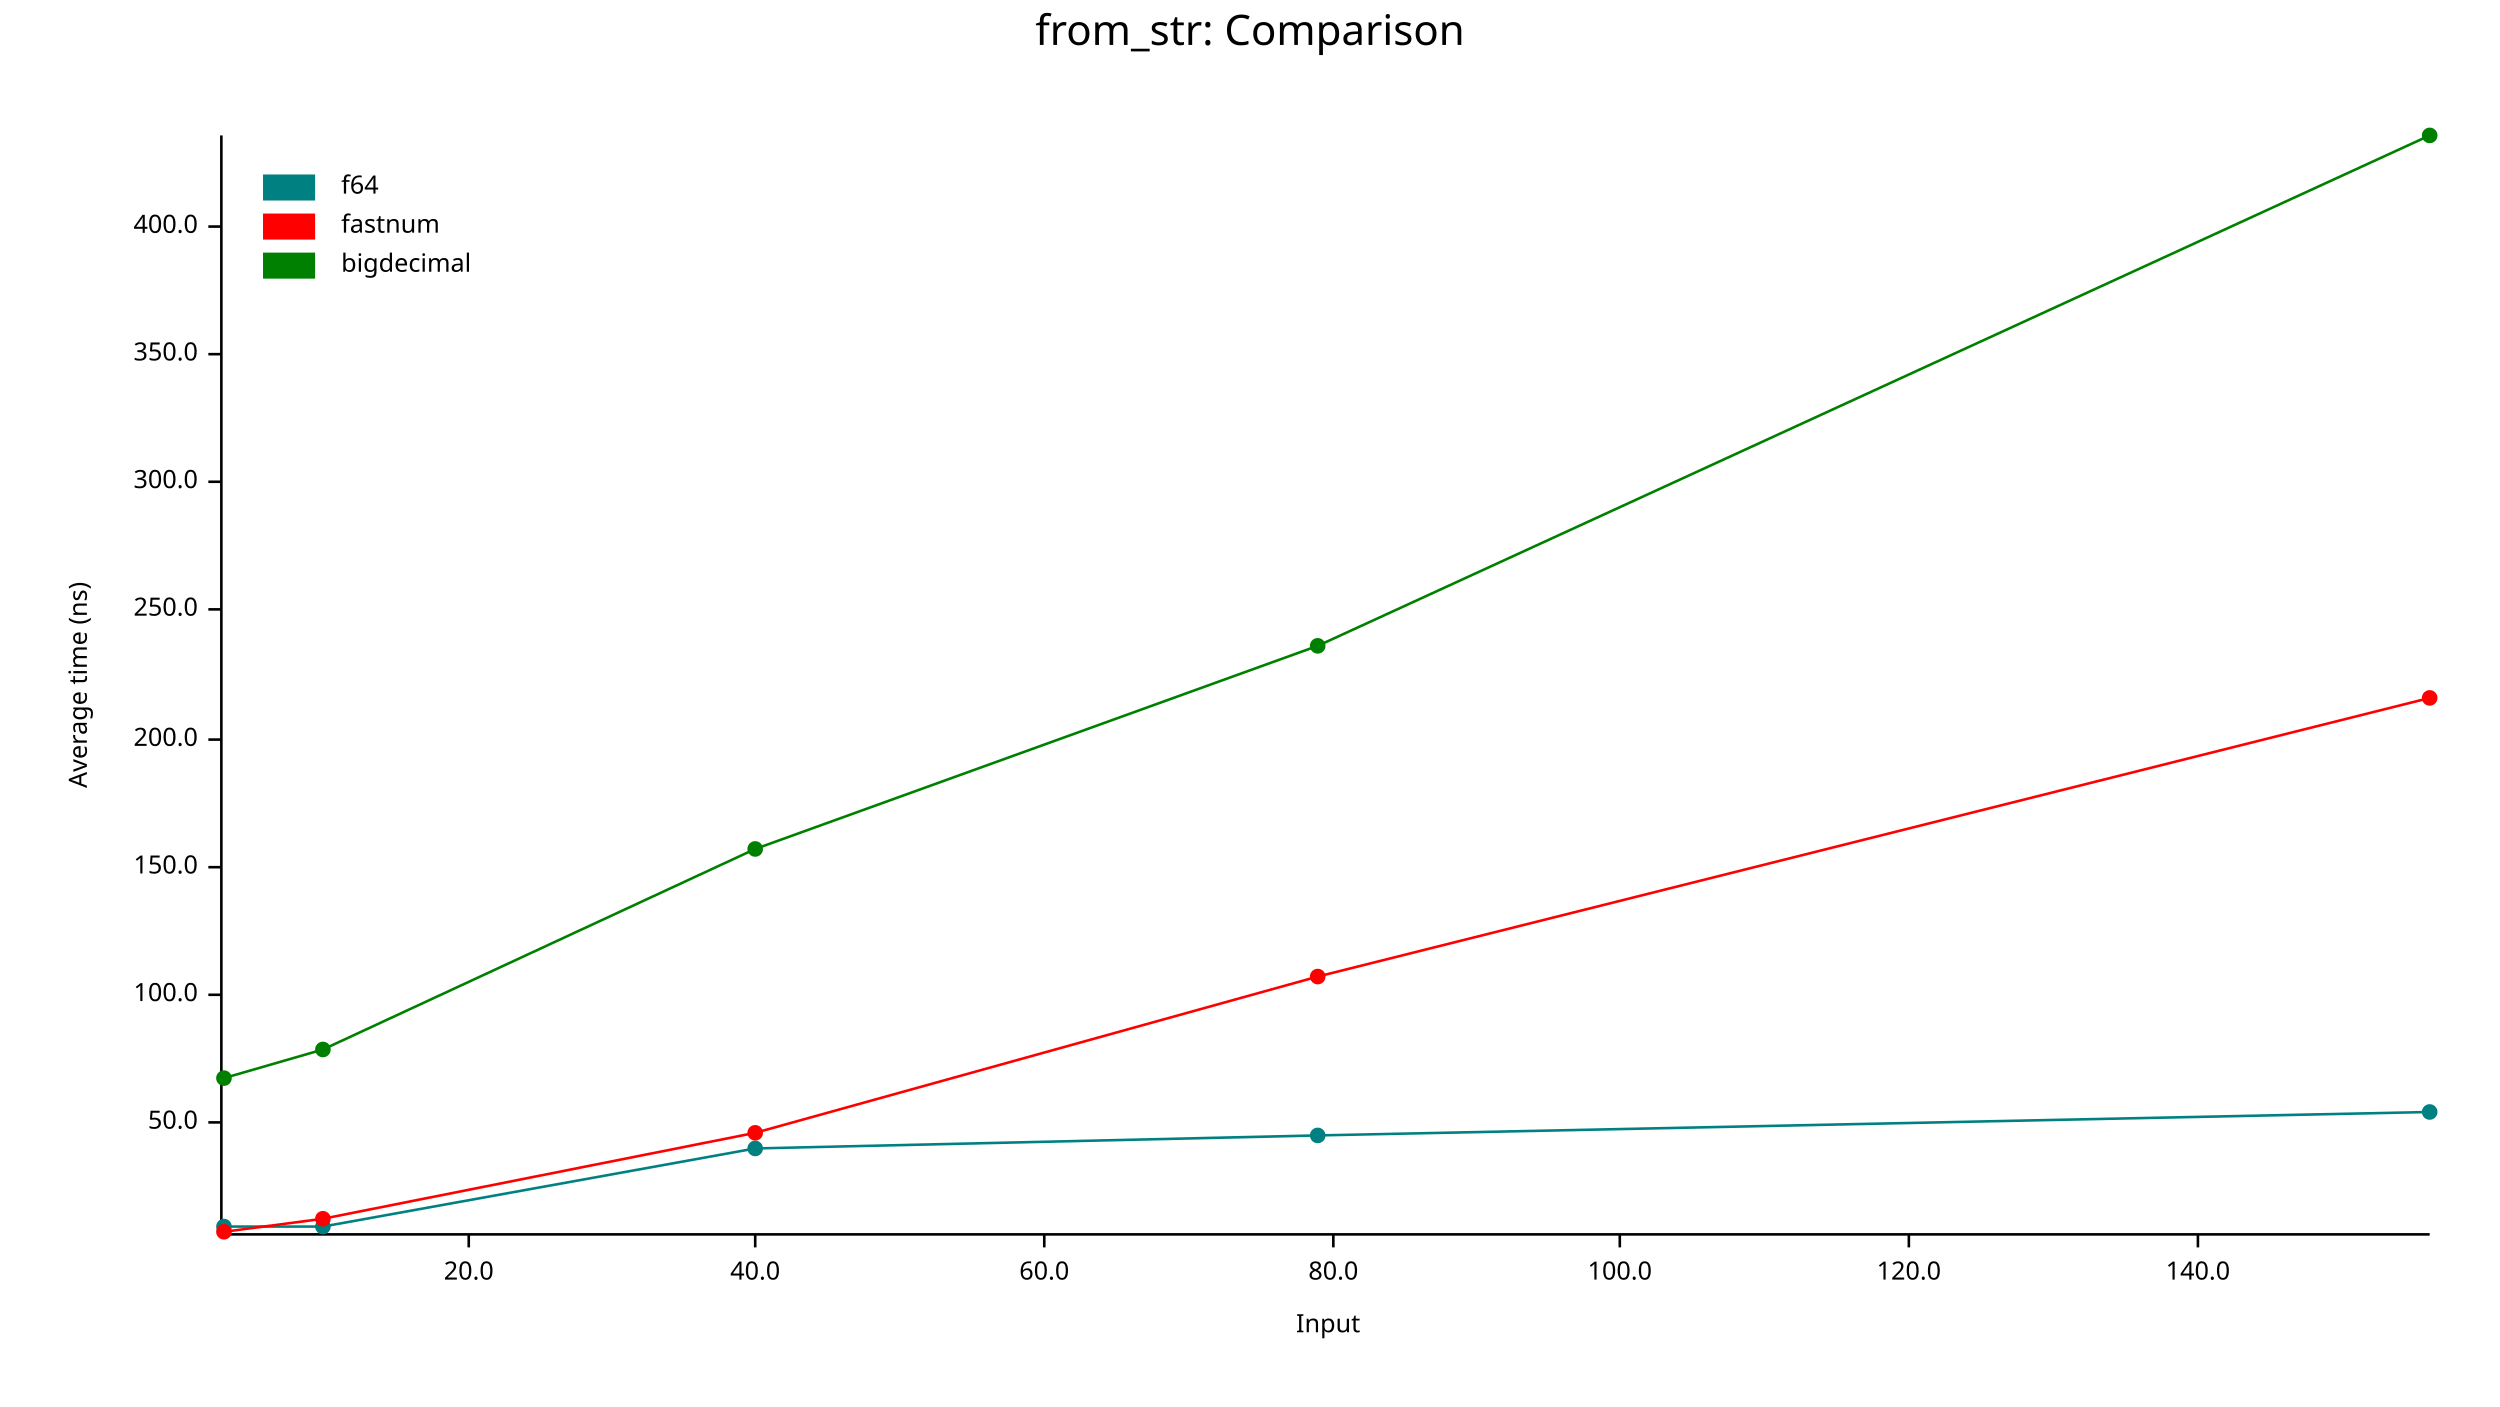
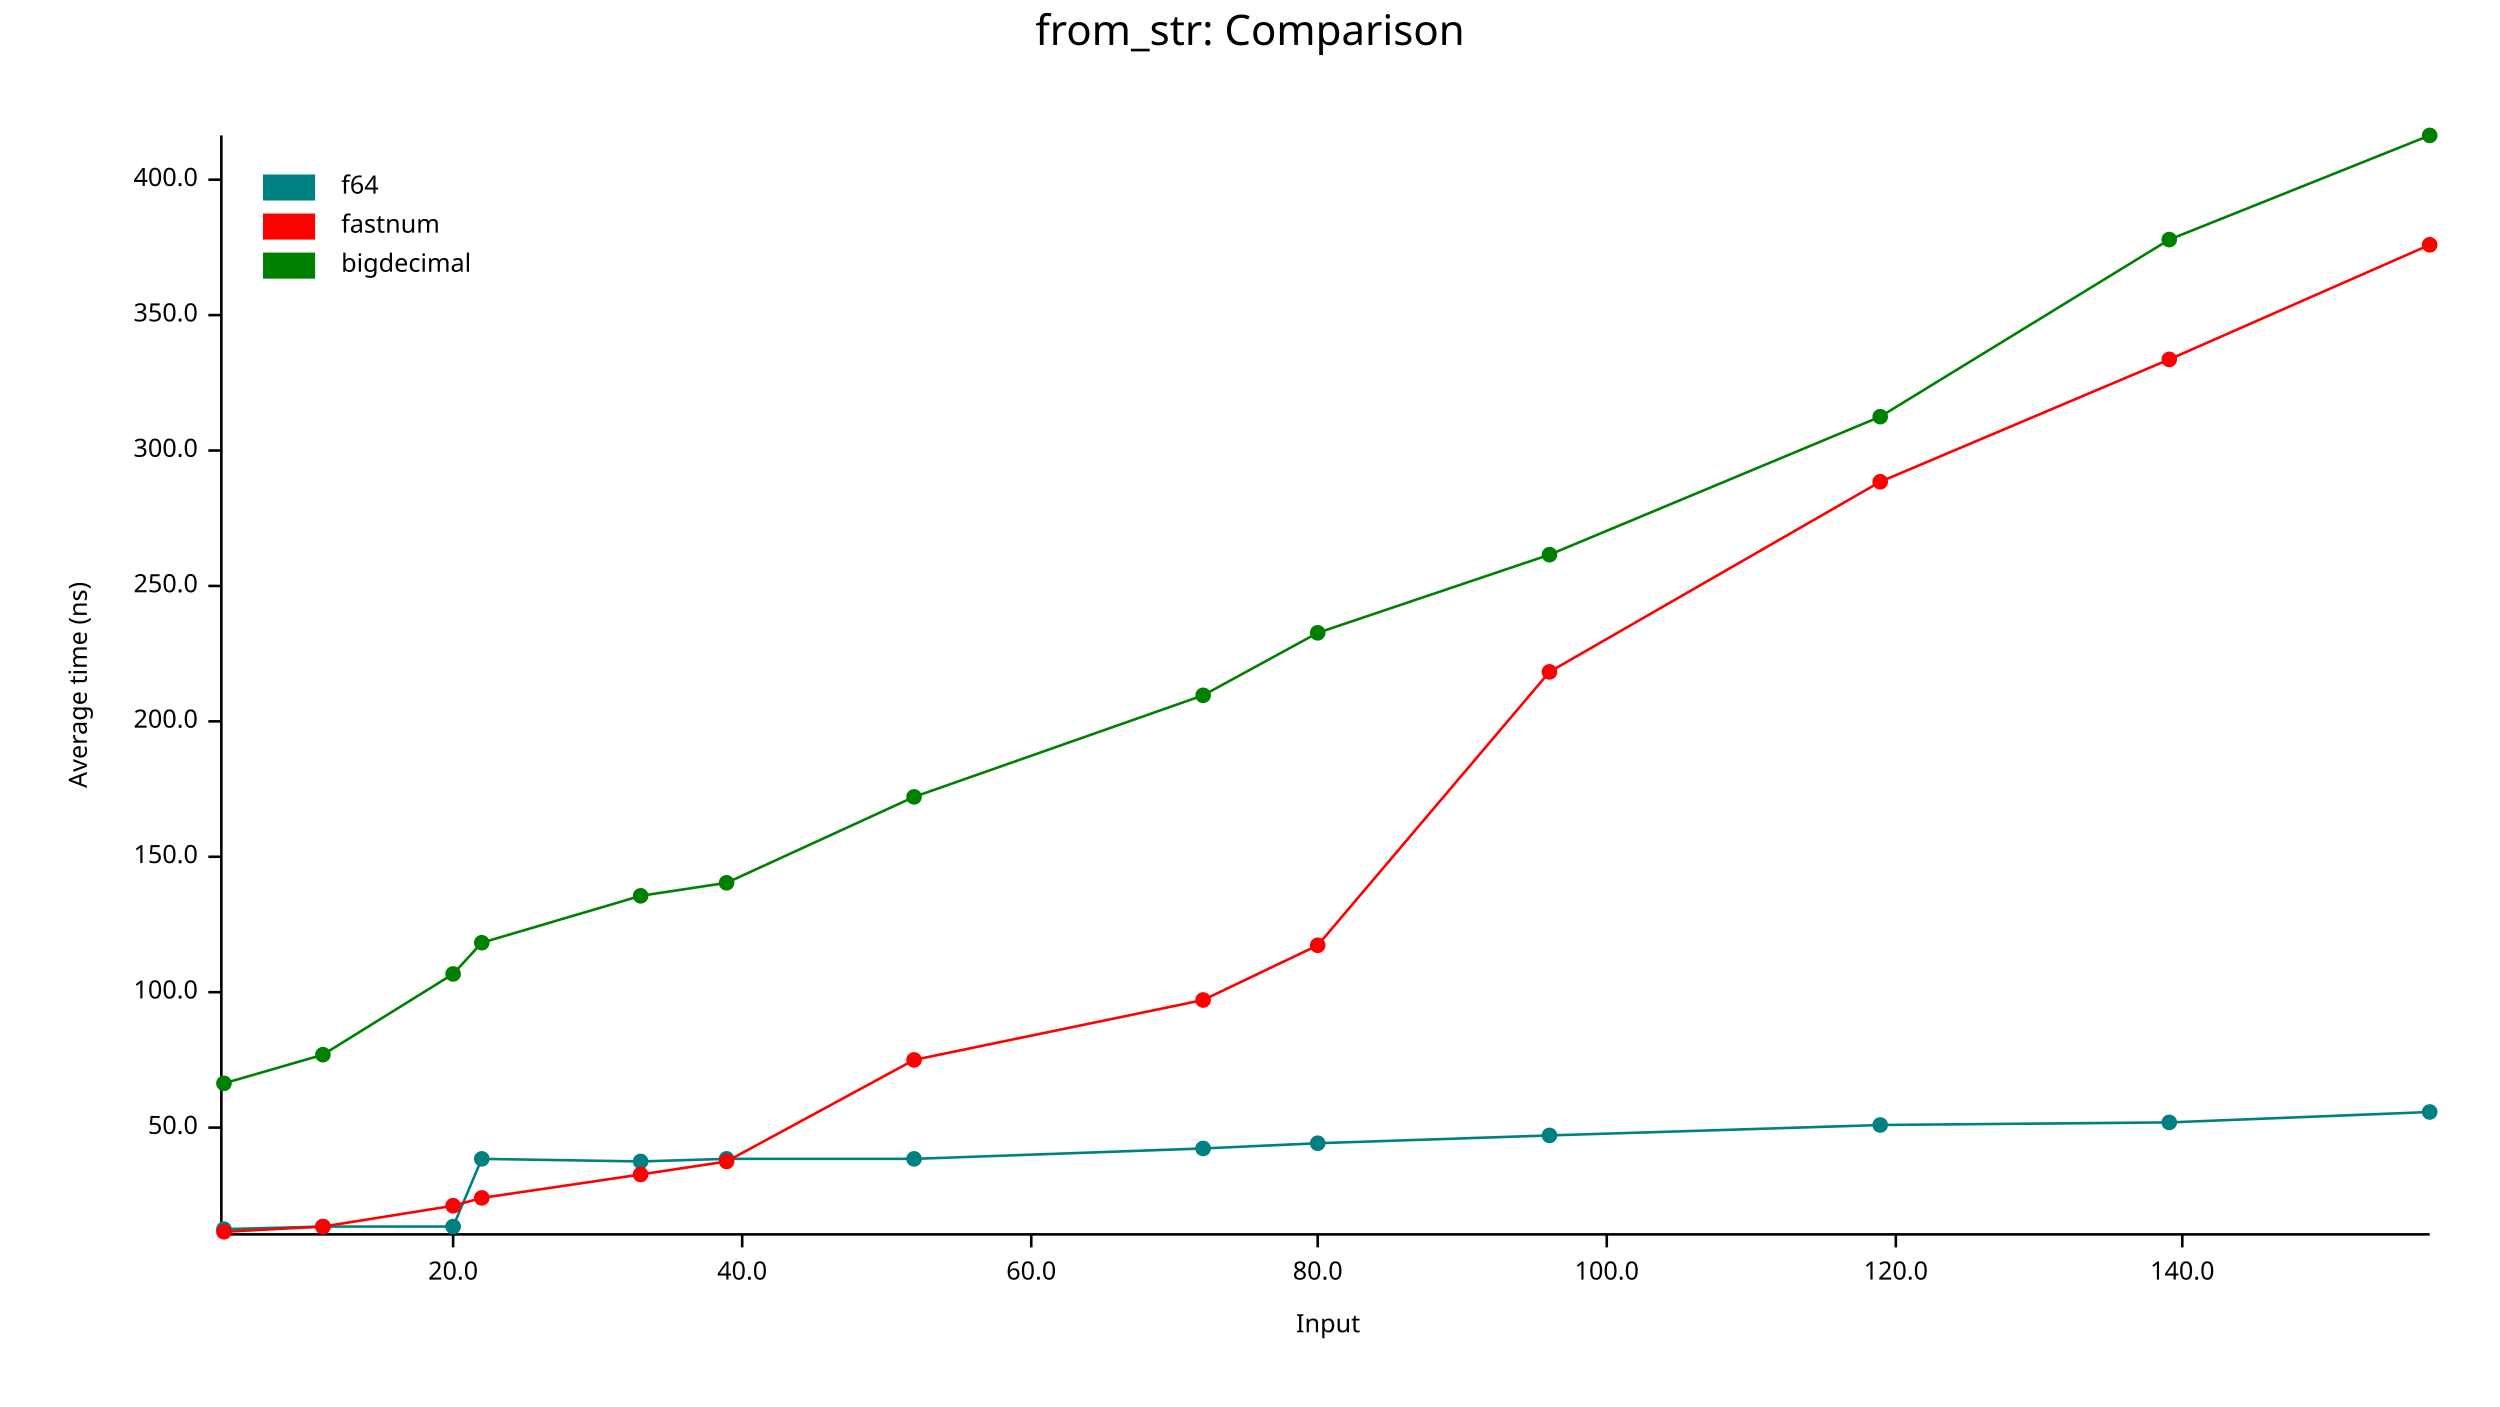
<svg xmlns="http://www.w3.org/2000/svg" width="960" height="540" viewBox="0 0 960 540">
  <text x="480" y="5" dy="0.76em" text-anchor="middle" font-family="sans-serif" font-size="16.129" opacity="1" fill="#000000">
from_str: Comparison
</text>
  <text x="26" y="263" dy="0.76em" text-anchor="middle" font-family="sans-serif" font-size="9.677" opacity="1" fill="#000000" transform="rotate(270, 26, 263)">
Average time (ns)
</text>
  <text x="510" y="514" dy="-0.5ex" text-anchor="middle" font-family="sans-serif" font-size="9.677" opacity="1" fill="#000000">
Input
</text>
  <polyline fill="none" opacity="1" stroke="#000000" stroke-width="1" points="85,52 85,473 " />
-   <text x="76" y="431" dy="0.5ex" text-anchor="end" font-family="sans-serif" font-size="9.677" opacity="1" fill="#000000">
+   <text x="76" y="433" dy="0.5ex" text-anchor="end" font-family="sans-serif" font-size="9.677" opacity="1" fill="#000000">
50.0
</text>
-   <polyline fill="none" opacity="1" stroke="#000000" stroke-width="1" points="80,431 85,431 " />
-   <text x="76" y="382" dy="0.5ex" text-anchor="end" font-family="sans-serif" font-size="9.677" opacity="1" fill="#000000">
+   <polyline fill="none" opacity="1" stroke="#000000" stroke-width="1" points="80,433 85,433 " />
+   <text x="76" y="381" dy="0.5ex" text-anchor="end" font-family="sans-serif" font-size="9.677" opacity="1" fill="#000000">
100.0
</text>
-   <polyline fill="none" opacity="1" stroke="#000000" stroke-width="1" points="80,382 85,382 " />
-   <text x="76" y="333" dy="0.5ex" text-anchor="end" font-family="sans-serif" font-size="9.677" opacity="1" fill="#000000">
+   <polyline fill="none" opacity="1" stroke="#000000" stroke-width="1" points="80,381 85,381 " />
+   <text x="76" y="329" dy="0.5ex" text-anchor="end" font-family="sans-serif" font-size="9.677" opacity="1" fill="#000000">
150.0
</text>
-   <polyline fill="none" opacity="1" stroke="#000000" stroke-width="1" points="80,333 85,333 " />
-   <text x="76" y="284" dy="0.5ex" text-anchor="end" font-family="sans-serif" font-size="9.677" opacity="1" fill="#000000">
+   <polyline fill="none" opacity="1" stroke="#000000" stroke-width="1" points="80,329 85,329 " />
+   <text x="76" y="277" dy="0.5ex" text-anchor="end" font-family="sans-serif" font-size="9.677" opacity="1" fill="#000000">
200.0
</text>
-   <polyline fill="none" opacity="1" stroke="#000000" stroke-width="1" points="80,284 85,284 " />
-   <text x="76" y="234" dy="0.5ex" text-anchor="end" font-family="sans-serif" font-size="9.677" opacity="1" fill="#000000">
+   <polyline fill="none" opacity="1" stroke="#000000" stroke-width="1" points="80,277 85,277 " />
+   <text x="76" y="225" dy="0.5ex" text-anchor="end" font-family="sans-serif" font-size="9.677" opacity="1" fill="#000000">
250.0
</text>
-   <polyline fill="none" opacity="1" stroke="#000000" stroke-width="1" points="80,234 85,234 " />
-   <text x="76" y="185" dy="0.5ex" text-anchor="end" font-family="sans-serif" font-size="9.677" opacity="1" fill="#000000">
+   <polyline fill="none" opacity="1" stroke="#000000" stroke-width="1" points="80,225 85,225 " />
+   <text x="76" y="173" dy="0.5ex" text-anchor="end" font-family="sans-serif" font-size="9.677" opacity="1" fill="#000000">
300.0
</text>
-   <polyline fill="none" opacity="1" stroke="#000000" stroke-width="1" points="80,185 85,185 " />
-   <text x="76" y="136" dy="0.5ex" text-anchor="end" font-family="sans-serif" font-size="9.677" opacity="1" fill="#000000">
+   <polyline fill="none" opacity="1" stroke="#000000" stroke-width="1" points="80,173 85,173 " />
+   <text x="76" y="121" dy="0.5ex" text-anchor="end" font-family="sans-serif" font-size="9.677" opacity="1" fill="#000000">
350.0
</text>
-   <polyline fill="none" opacity="1" stroke="#000000" stroke-width="1" points="80,136 85,136 " />
-   <text x="76" y="87" dy="0.5ex" text-anchor="end" font-family="sans-serif" font-size="9.677" opacity="1" fill="#000000">
+   <polyline fill="none" opacity="1" stroke="#000000" stroke-width="1" points="80,121 85,121 " />
+   <text x="76" y="69" dy="0.5ex" text-anchor="end" font-family="sans-serif" font-size="9.677" opacity="1" fill="#000000">
400.0
</text>
-   <polyline fill="none" opacity="1" stroke="#000000" stroke-width="1" points="80,87 85,87 " />
+   <polyline fill="none" opacity="1" stroke="#000000" stroke-width="1" points="80,69 85,69 " />
  <polyline fill="none" opacity="1" stroke="#000000" stroke-width="1" points="86,474 933,474 " />
-   <text x="180" y="484" dy="0.76em" text-anchor="middle" font-family="sans-serif" font-size="9.677" opacity="1" fill="#000000">
+   <text x="174" y="484" dy="0.76em" text-anchor="middle" font-family="sans-serif" font-size="9.677" opacity="1" fill="#000000">
20.0
</text>
-   <polyline fill="none" opacity="1" stroke="#000000" stroke-width="1" points="180,474 180,479 " />
-   <text x="290" y="484" dy="0.76em" text-anchor="middle" font-family="sans-serif" font-size="9.677" opacity="1" fill="#000000">
+   <polyline fill="none" opacity="1" stroke="#000000" stroke-width="1" points="174,474 174,479 " />
+   <text x="285" y="484" dy="0.76em" text-anchor="middle" font-family="sans-serif" font-size="9.677" opacity="1" fill="#000000">
40.0
</text>
-   <polyline fill="none" opacity="1" stroke="#000000" stroke-width="1" points="290,474 290,479 " />
-   <text x="401" y="484" dy="0.76em" text-anchor="middle" font-family="sans-serif" font-size="9.677" opacity="1" fill="#000000">
+   <polyline fill="none" opacity="1" stroke="#000000" stroke-width="1" points="285,474 285,479 " />
+   <text x="396" y="484" dy="0.76em" text-anchor="middle" font-family="sans-serif" font-size="9.677" opacity="1" fill="#000000">
60.0
</text>
-   <polyline fill="none" opacity="1" stroke="#000000" stroke-width="1" points="401,474 401,479 " />
-   <text x="512" y="484" dy="0.76em" text-anchor="middle" font-family="sans-serif" font-size="9.677" opacity="1" fill="#000000">
+   <polyline fill="none" opacity="1" stroke="#000000" stroke-width="1" points="396,474 396,479 " />
+   <text x="506" y="484" dy="0.76em" text-anchor="middle" font-family="sans-serif" font-size="9.677" opacity="1" fill="#000000">
80.0
</text>
-   <polyline fill="none" opacity="1" stroke="#000000" stroke-width="1" points="512,474 512,479 " />
-   <text x="622" y="484" dy="0.76em" text-anchor="middle" font-family="sans-serif" font-size="9.677" opacity="1" fill="#000000">
+   <polyline fill="none" opacity="1" stroke="#000000" stroke-width="1" points="506,474 506,479 " />
+   <text x="617" y="484" dy="0.76em" text-anchor="middle" font-family="sans-serif" font-size="9.677" opacity="1" fill="#000000">
100.0
</text>
-   <polyline fill="none" opacity="1" stroke="#000000" stroke-width="1" points="622,474 622,479 " />
-   <text x="733" y="484" dy="0.76em" text-anchor="middle" font-family="sans-serif" font-size="9.677" opacity="1" fill="#000000">
+   <polyline fill="none" opacity="1" stroke="#000000" stroke-width="1" points="617,474 617,479 " />
+   <text x="728" y="484" dy="0.76em" text-anchor="middle" font-family="sans-serif" font-size="9.677" opacity="1" fill="#000000">
120.0
</text>
-   <polyline fill="none" opacity="1" stroke="#000000" stroke-width="1" points="733,474 733,479 " />
-   <text x="844" y="484" dy="0.76em" text-anchor="middle" font-family="sans-serif" font-size="9.677" opacity="1" fill="#000000">
+   <polyline fill="none" opacity="1" stroke="#000000" stroke-width="1" points="728,474 728,479 " />
+   <text x="838" y="484" dy="0.76em" text-anchor="middle" font-family="sans-serif" font-size="9.677" opacity="1" fill="#000000">
140.0
</text>
-   <polyline fill="none" opacity="1" stroke="#000000" stroke-width="1" points="844,474 844,479 " />
-   <circle cx="86" cy="471" r="3" opacity="1" fill="#008080" stroke="none" stroke-width="1" />
+   <polyline fill="none" opacity="1" stroke="#000000" stroke-width="1" points="838,474 838,479 " />
+   <circle cx="86" cy="472" r="3" opacity="1" fill="#008080" stroke="none" stroke-width="1" />
  <circle cx="124" cy="471" r="3" opacity="1" fill="#008080" stroke="none" stroke-width="1" />
-   <circle cx="290" cy="441" r="3" opacity="1" fill="#008080" stroke="none" stroke-width="1" />
-   <circle cx="506" cy="436" r="3" opacity="1" fill="#008080" stroke="none" stroke-width="1" />
+   <circle cx="174" cy="471" r="3" opacity="1" fill="#008080" stroke="none" stroke-width="1" />
+   <circle cx="185" cy="445" r="3" opacity="1" fill="#008080" stroke="none" stroke-width="1" />
+   <circle cx="246" cy="446" r="3" opacity="1" fill="#008080" stroke="none" stroke-width="1" />
+   <circle cx="279" cy="445" r="3" opacity="1" fill="#008080" stroke="none" stroke-width="1" />
+   <circle cx="351" cy="445" r="3" opacity="1" fill="#008080" stroke="none" stroke-width="1" />
+   <circle cx="462" cy="441" r="3" opacity="1" fill="#008080" stroke="none" stroke-width="1" />
+   <circle cx="506" cy="439" r="3" opacity="1" fill="#008080" stroke="none" stroke-width="1" />
+   <circle cx="595" cy="436" r="3" opacity="1" fill="#008080" stroke="none" stroke-width="1" />
+   <circle cx="722" cy="432" r="3" opacity="1" fill="#008080" stroke="none" stroke-width="1" />
+   <circle cx="833" cy="431" r="3" opacity="1" fill="#008080" stroke="none" stroke-width="1" />
  <circle cx="933" cy="427" r="3" opacity="1" fill="#008080" stroke="none" stroke-width="1" />
-   <polyline fill="none" opacity="1" stroke="#008080" stroke-width="1" points="86,471 124,471 290,441 506,436 933,427 " />
+   <polyline fill="none" opacity="1" stroke="#008080" stroke-width="1" points="86,472 124,471 174,471 185,445 246,446 279,445 351,445 462,441 506,439 595,436 722,432 833,431 933,427 " />
  <circle cx="86" cy="473" r="3" opacity="1" fill="#FF0000" stroke="none" stroke-width="1" />
-   <circle cx="124" cy="468" r="3" opacity="1" fill="#FF0000" stroke="none" stroke-width="1" />
-   <circle cx="290" cy="435" r="3" opacity="1" fill="#FF0000" stroke="none" stroke-width="1" />
-   <circle cx="506" cy="375" r="3" opacity="1" fill="#FF0000" stroke="none" stroke-width="1" />
-   <circle cx="933" cy="268" r="3" opacity="1" fill="#FF0000" stroke="none" stroke-width="1" />
-   <polyline fill="none" opacity="1" stroke="#FF0000" stroke-width="1" points="86,473 124,468 290,435 506,375 933,268 " />
-   <circle cx="86" cy="414" r="3" opacity="1" fill="#008000" stroke="none" stroke-width="1" />
-   <circle cx="124" cy="403" r="3" opacity="1" fill="#008000" stroke="none" stroke-width="1" />
-   <circle cx="290" cy="326" r="3" opacity="1" fill="#008000" stroke="none" stroke-width="1" />
-   <circle cx="506" cy="248" r="3" opacity="1" fill="#008000" stroke="none" stroke-width="1" />
+   <circle cx="124" cy="471" r="3" opacity="1" fill="#FF0000" stroke="none" stroke-width="1" />
+   <circle cx="174" cy="463" r="3" opacity="1" fill="#FF0000" stroke="none" stroke-width="1" />
+   <circle cx="185" cy="460" r="3" opacity="1" fill="#FF0000" stroke="none" stroke-width="1" />
+   <circle cx="246" cy="451" r="3" opacity="1" fill="#FF0000" stroke="none" stroke-width="1" />
+   <circle cx="279" cy="446" r="3" opacity="1" fill="#FF0000" stroke="none" stroke-width="1" />
+   <circle cx="351" cy="407" r="3" opacity="1" fill="#FF0000" stroke="none" stroke-width="1" />
+   <circle cx="462" cy="384" r="3" opacity="1" fill="#FF0000" stroke="none" stroke-width="1" />
+   <circle cx="506" cy="363" r="3" opacity="1" fill="#FF0000" stroke="none" stroke-width="1" />
+   <circle cx="595" cy="258" r="3" opacity="1" fill="#FF0000" stroke="none" stroke-width="1" />
+   <circle cx="722" cy="185" r="3" opacity="1" fill="#FF0000" stroke="none" stroke-width="1" />
+   <circle cx="833" cy="138" r="3" opacity="1" fill="#FF0000" stroke="none" stroke-width="1" />
+   <circle cx="933" cy="94" r="3" opacity="1" fill="#FF0000" stroke="none" stroke-width="1" />
+   <polyline fill="none" opacity="1" stroke="#FF0000" stroke-width="1" points="86,473 124,471 174,463 185,460 246,451 279,446 351,407 462,384 506,363 595,258 722,185 833,138 933,94 " />
+   <circle cx="86" cy="416" r="3" opacity="1" fill="#008000" stroke="none" stroke-width="1" />
+   <circle cx="124" cy="405" r="3" opacity="1" fill="#008000" stroke="none" stroke-width="1" />
+   <circle cx="174" cy="374" r="3" opacity="1" fill="#008000" stroke="none" stroke-width="1" />
+   <circle cx="185" cy="362" r="3" opacity="1" fill="#008000" stroke="none" stroke-width="1" />
+   <circle cx="246" cy="344" r="3" opacity="1" fill="#008000" stroke="none" stroke-width="1" />
+   <circle cx="279" cy="339" r="3" opacity="1" fill="#008000" stroke="none" stroke-width="1" />
+   <circle cx="351" cy="306" r="3" opacity="1" fill="#008000" stroke="none" stroke-width="1" />
+   <circle cx="462" cy="267" r="3" opacity="1" fill="#008000" stroke="none" stroke-width="1" />
+   <circle cx="506" cy="243" r="3" opacity="1" fill="#008000" stroke="none" stroke-width="1" />
+   <circle cx="595" cy="213" r="3" opacity="1" fill="#008000" stroke="none" stroke-width="1" />
+   <circle cx="722" cy="160" r="3" opacity="1" fill="#008000" stroke="none" stroke-width="1" />
+   <circle cx="833" cy="92" r="3" opacity="1" fill="#008000" stroke="none" stroke-width="1" />
  <circle cx="933" cy="52" r="3" opacity="1" fill="#008000" stroke="none" stroke-width="1" />
-   <polyline fill="none" opacity="1" stroke="#008000" stroke-width="1" points="86,414 124,403 290,326 506,248 933,52 " />
+   <polyline fill="none" opacity="1" stroke="#008000" stroke-width="1" points="86,416 124,405 174,374 185,362 246,344 279,339 351,306 462,267 506,243 595,213 722,160 833,92 933,52 " />
  <text x="131" y="67" dy="0.76em" text-anchor="start" font-family="sans-serif" font-size="9.677" opacity="1" fill="#000000">
f64
</text>
  <text x="131" y="82" dy="0.76em" text-anchor="start" font-family="sans-serif" font-size="9.677" opacity="1" fill="#000000">
fastnum
</text>
  <text x="131" y="97" dy="0.76em" text-anchor="start" font-family="sans-serif" font-size="9.677" opacity="1" fill="#000000">
bigdecimal
</text>
  <rect x="101" y="67" width="20" height="10" opacity="1" fill="#008080" stroke="none" />
  <rect x="101" y="82" width="20" height="10" opacity="1" fill="#FF0000" stroke="none" />
  <rect x="101" y="97" width="20" height="10" opacity="1" fill="#008000" stroke="none" />
</svg>
